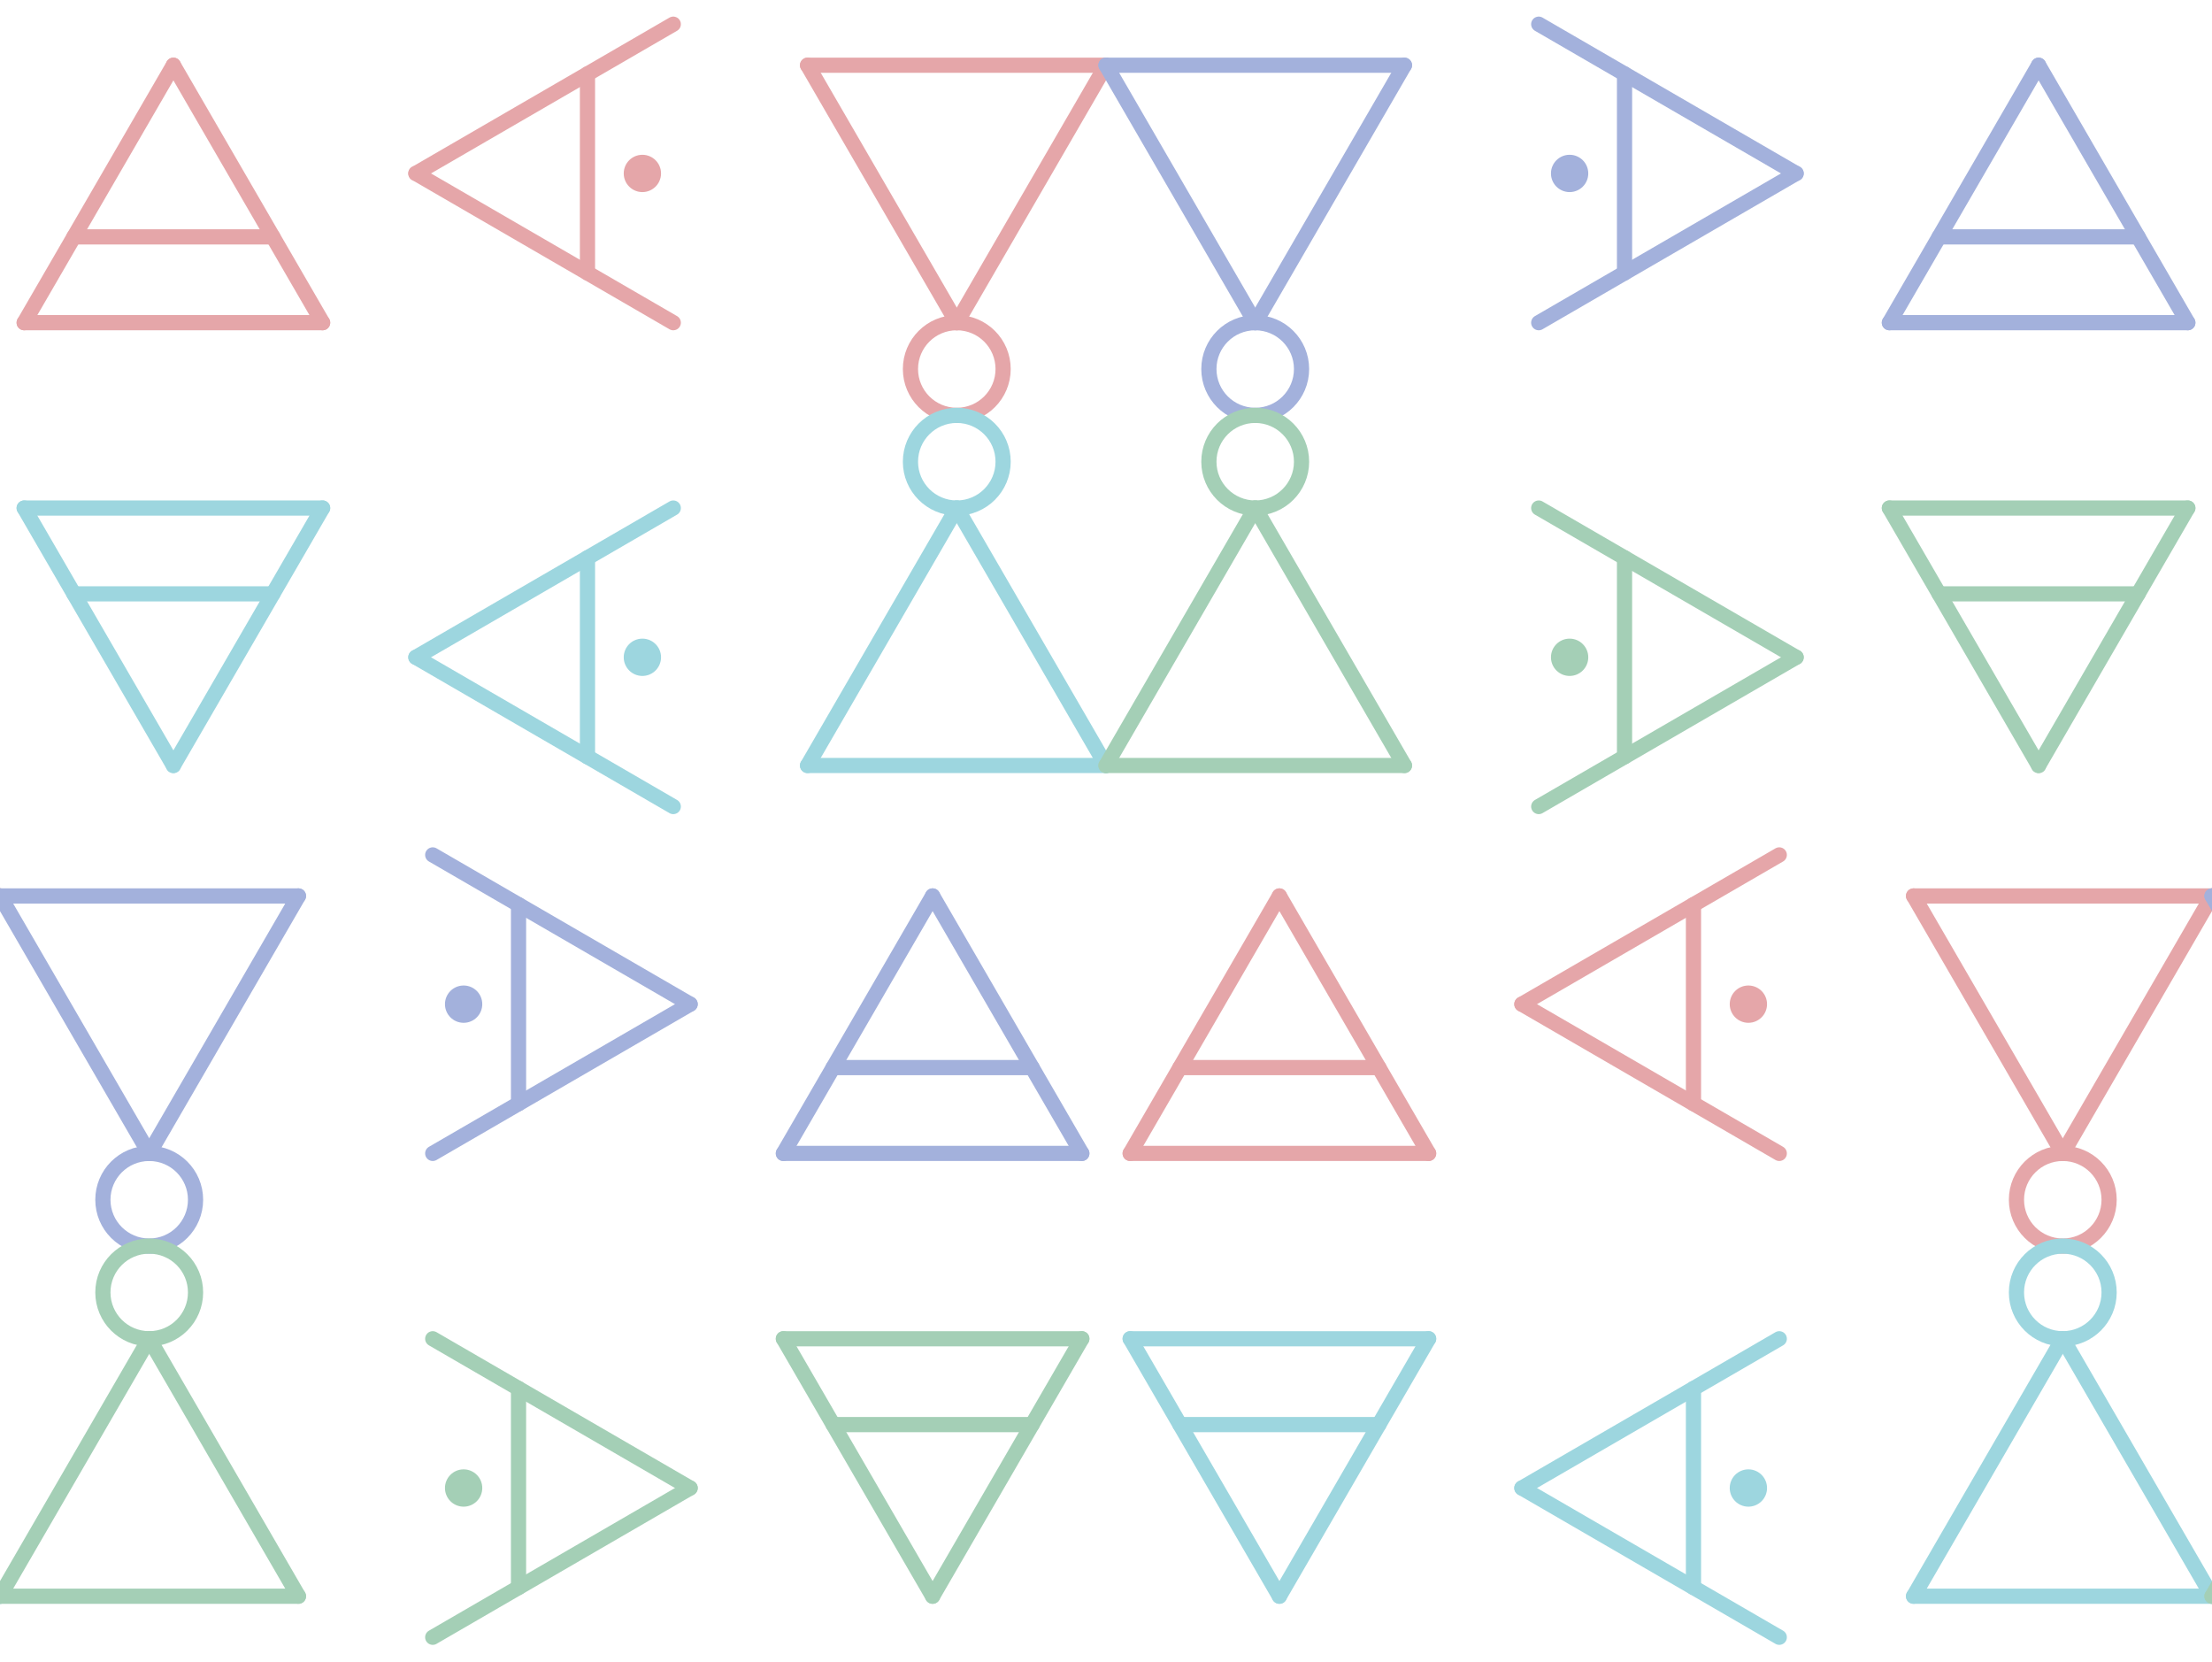
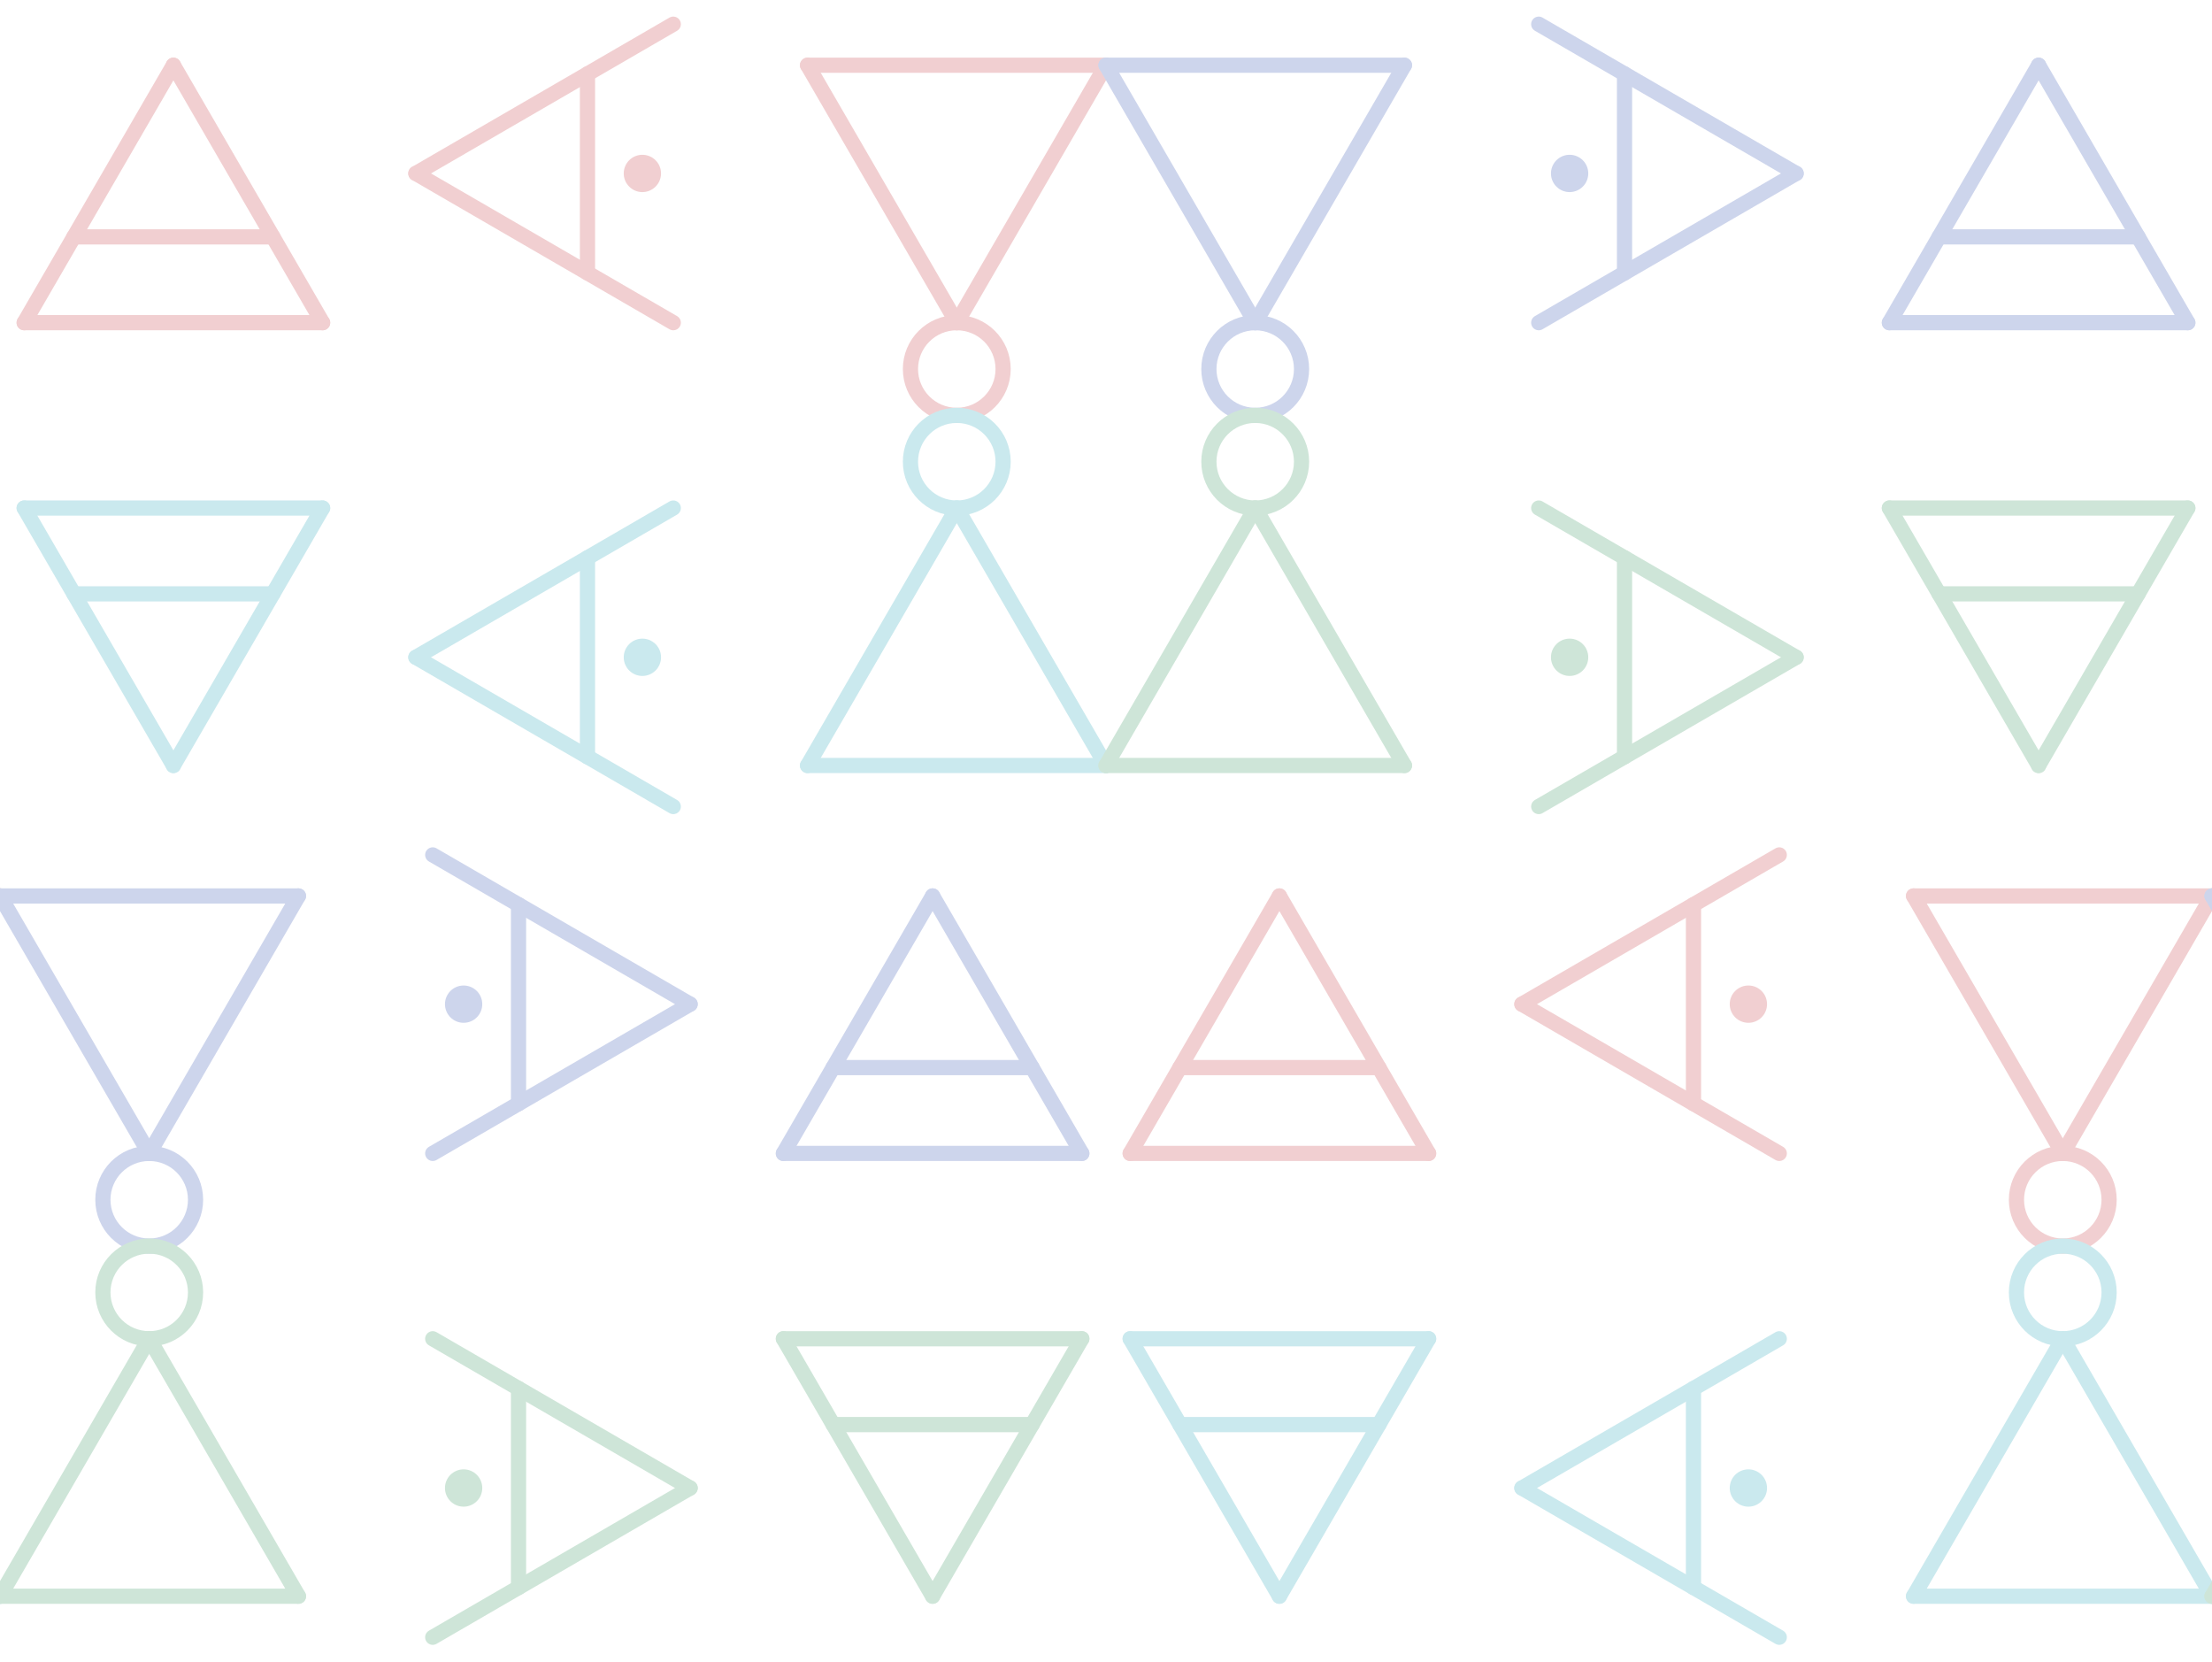
<svg xmlns="http://www.w3.org/2000/svg" width="320.2" height="240.45" viewBox="0 0 320.2 240.45">
-   <g opacity="0.41">
+   <g opacity="0.22">
    <g>
      <g transform="translate(3.5,3.5) scale(0.9) translate(0,-11.22857)" stroke="#c0262d" color="#c0262d" fill="none" stroke-width="2.444" stroke-linecap="round" stroke-linejoin="round">
        <line x1="0" y1="59.229" x2="24" y2="17.829" />
        <line x1="24" y1="17.829" x2="48" y2="59.229" />
        <line x1="0" y1="59.229" x2="48" y2="59.229" />
        <line x1="8" y1="45.429" x2="40" y2="45.429" />
        <line x1="104.4" y1="59.229" x2="63" y2="35.229" />
        <line x1="63" y1="35.229" x2="104.4" y2="11.229" />
        <line x1="90.6" y1="51.229" x2="90.6" y2="19.229" />
        <circle cx="99.432" cy="35.229" r="3" fill="currentColor" stroke="none" />
        <line x1="174" y1="17.829" x2="150" y2="59.229" />
        <line x1="150" y1="59.229" x2="126" y2="17.829" />
        <line x1="174" y1="17.829" x2="126" y2="17.829" />
        <circle cx="150" cy="66.681" r="7.452" />
      </g>
      <g transform="translate(316.7,3.5) scale(-1,1) scale(0.9) translate(0,-11.22857)" stroke="#1d3fa8" color="#1d3fa8" fill="none" stroke-width="2.444" stroke-linecap="round" stroke-linejoin="round">
        <line x1="0" y1="59.229" x2="24" y2="17.829" />
        <line x1="24" y1="17.829" x2="48" y2="59.229" />
        <line x1="0" y1="59.229" x2="48" y2="59.229" />
        <line x1="8" y1="45.429" x2="40" y2="45.429" />
        <line x1="104.4" y1="59.229" x2="63" y2="35.229" />
        <line x1="63" y1="35.229" x2="104.4" y2="11.229" />
        <line x1="90.6" y1="51.229" x2="90.6" y2="19.229" />
        <circle cx="99.432" cy="35.229" r="3" fill="currentColor" stroke="none" />
        <line x1="174" y1="17.829" x2="150" y2="59.229" />
        <line x1="150" y1="59.229" x2="126" y2="17.829" />
        <line x1="174" y1="17.829" x2="126" y2="17.829" />
        <circle cx="150" cy="66.681" r="7.452" />
      </g>
      <g transform="translate(3.5,116.7272) scale(1,-1) scale(0.9) translate(0,-11.22857)" stroke="#0e9bb0" color="#0e9bb0" fill="none" stroke-width="2.444" stroke-linecap="round" stroke-linejoin="round">
        <line x1="0" y1="59.229" x2="24" y2="17.829" />
        <line x1="24" y1="17.829" x2="48" y2="59.229" />
        <line x1="0" y1="59.229" x2="48" y2="59.229" />
        <line x1="8" y1="45.429" x2="40" y2="45.429" />
        <line x1="104.4" y1="59.229" x2="63" y2="35.229" />
        <line x1="63" y1="35.229" x2="104.4" y2="11.229" />
        <line x1="90.6" y1="51.229" x2="90.6" y2="19.229" />
        <circle cx="99.432" cy="35.229" r="3" fill="currentColor" stroke="none" />
        <line x1="174" y1="17.829" x2="150" y2="59.229" />
        <line x1="150" y1="59.229" x2="126" y2="17.829" />
        <line x1="174" y1="17.829" x2="126" y2="17.829" />
        <circle cx="150" cy="66.681" r="7.452" />
      </g>
      <g transform="translate(316.7,116.7272) scale(-1,-1) scale(0.9) translate(0,-11.22857)" stroke="#1f8a4c" color="#1f8a4c" fill="none" stroke-width="2.444" stroke-linecap="round" stroke-linejoin="round">
        <line x1="0" y1="59.229" x2="24" y2="17.829" />
        <line x1="24" y1="17.829" x2="48" y2="59.229" />
        <line x1="0" y1="59.229" x2="48" y2="59.229" />
        <line x1="8" y1="45.429" x2="40" y2="45.429" />
        <line x1="104.4" y1="59.229" x2="63" y2="35.229" />
        <line x1="63" y1="35.229" x2="104.4" y2="11.229" />
        <line x1="90.6" y1="51.229" x2="90.6" y2="19.229" />
        <circle cx="99.432" cy="35.229" r="3" fill="currentColor" stroke="none" />
        <line x1="174" y1="17.829" x2="150" y2="59.229" />
        <line x1="150" y1="59.229" x2="126" y2="17.829" />
        <line x1="174" y1="17.829" x2="126" y2="17.829" />
        <circle cx="150" cy="66.681" r="7.452" />
      </g>
    </g>
    <g transform="translate(0,120.2272)">
      <g transform="translate(-160.1,0)">
        <g transform="translate(3.5,3.5) scale(0.9) translate(0,-11.22857)" stroke="#c0262d" color="#c0262d" fill="none" stroke-width="2.444" stroke-linecap="round" stroke-linejoin="round">
          <line x1="0" y1="59.229" x2="24" y2="17.829" />
          <line x1="24" y1="17.829" x2="48" y2="59.229" />
          <line x1="0" y1="59.229" x2="48" y2="59.229" />
          <line x1="8" y1="45.429" x2="40" y2="45.429" />
          <line x1="104.4" y1="59.229" x2="63" y2="35.229" />
          <line x1="63" y1="35.229" x2="104.4" y2="11.229" />
          <line x1="90.6" y1="51.229" x2="90.6" y2="19.229" />
          <circle cx="99.432" cy="35.229" r="3" fill="currentColor" stroke="none" />
          <line x1="174" y1="17.829" x2="150" y2="59.229" />
          <line x1="150" y1="59.229" x2="126" y2="17.829" />
          <line x1="174" y1="17.829" x2="126" y2="17.829" />
          <circle cx="150" cy="66.681" r="7.452" />
        </g>
        <g transform="translate(316.7,3.5) scale(-1,1) scale(0.9) translate(0,-11.22857)" stroke="#1d3fa8" color="#1d3fa8" fill="none" stroke-width="2.444" stroke-linecap="round" stroke-linejoin="round">
          <line x1="0" y1="59.229" x2="24" y2="17.829" />
          <line x1="24" y1="17.829" x2="48" y2="59.229" />
          <line x1="0" y1="59.229" x2="48" y2="59.229" />
          <line x1="8" y1="45.429" x2="40" y2="45.429" />
          <line x1="104.4" y1="59.229" x2="63" y2="35.229" />
          <line x1="63" y1="35.229" x2="104.4" y2="11.229" />
          <line x1="90.6" y1="51.229" x2="90.6" y2="19.229" />
          <circle cx="99.432" cy="35.229" r="3" fill="currentColor" stroke="none" />
          <line x1="174" y1="17.829" x2="150" y2="59.229" />
          <line x1="150" y1="59.229" x2="126" y2="17.829" />
          <line x1="174" y1="17.829" x2="126" y2="17.829" />
          <circle cx="150" cy="66.681" r="7.452" />
        </g>
        <g transform="translate(3.5,116.7272) scale(1,-1) scale(0.9) translate(0,-11.22857)" stroke="#0e9bb0" color="#0e9bb0" fill="none" stroke-width="2.444" stroke-linecap="round" stroke-linejoin="round">
          <line x1="0" y1="59.229" x2="24" y2="17.829" />
          <line x1="24" y1="17.829" x2="48" y2="59.229" />
          <line x1="0" y1="59.229" x2="48" y2="59.229" />
          <line x1="8" y1="45.429" x2="40" y2="45.429" />
          <line x1="104.4" y1="59.229" x2="63" y2="35.229" />
          <line x1="63" y1="35.229" x2="104.4" y2="11.229" />
          <line x1="90.6" y1="51.229" x2="90.6" y2="19.229" />
          <circle cx="99.432" cy="35.229" r="3" fill="currentColor" stroke="none" />
          <line x1="174" y1="17.829" x2="150" y2="59.229" />
          <line x1="150" y1="59.229" x2="126" y2="17.829" />
          <line x1="174" y1="17.829" x2="126" y2="17.829" />
          <circle cx="150" cy="66.681" r="7.452" />
        </g>
        <g transform="translate(316.7,116.7272) scale(-1,-1) scale(0.9) translate(0,-11.22857)" stroke="#1f8a4c" color="#1f8a4c" fill="none" stroke-width="2.444" stroke-linecap="round" stroke-linejoin="round">
          <line x1="0" y1="59.229" x2="24" y2="17.829" />
          <line x1="24" y1="17.829" x2="48" y2="59.229" />
          <line x1="0" y1="59.229" x2="48" y2="59.229" />
          <line x1="8" y1="45.429" x2="40" y2="45.429" />
          <line x1="104.4" y1="59.229" x2="63" y2="35.229" />
          <line x1="63" y1="35.229" x2="104.4" y2="11.229" />
          <line x1="90.6" y1="51.229" x2="90.6" y2="19.229" />
          <circle cx="99.432" cy="35.229" r="3" fill="currentColor" stroke="none" />
          <line x1="174" y1="17.829" x2="150" y2="59.229" />
          <line x1="150" y1="59.229" x2="126" y2="17.829" />
          <line x1="174" y1="17.829" x2="126" y2="17.829" />
          <circle cx="150" cy="66.681" r="7.452" />
        </g>
      </g>
      <g transform="translate(160.1,0)">
        <g transform="translate(3.5,3.5) scale(0.9) translate(0,-11.22857)" stroke="#c0262d" color="#c0262d" fill="none" stroke-width="2.444" stroke-linecap="round" stroke-linejoin="round">
          <line x1="0" y1="59.229" x2="24" y2="17.829" />
          <line x1="24" y1="17.829" x2="48" y2="59.229" />
          <line x1="0" y1="59.229" x2="48" y2="59.229" />
          <line x1="8" y1="45.429" x2="40" y2="45.429" />
          <line x1="104.4" y1="59.229" x2="63" y2="35.229" />
          <line x1="63" y1="35.229" x2="104.4" y2="11.229" />
          <line x1="90.6" y1="51.229" x2="90.6" y2="19.229" />
          <circle cx="99.432" cy="35.229" r="3" fill="currentColor" stroke="none" />
          <line x1="174" y1="17.829" x2="150" y2="59.229" />
          <line x1="150" y1="59.229" x2="126" y2="17.829" />
          <line x1="174" y1="17.829" x2="126" y2="17.829" />
          <circle cx="150" cy="66.681" r="7.452" />
        </g>
        <g transform="translate(316.7,3.5) scale(-1,1) scale(0.9) translate(0,-11.22857)" stroke="#1d3fa8" color="#1d3fa8" fill="none" stroke-width="2.444" stroke-linecap="round" stroke-linejoin="round">
          <line x1="0" y1="59.229" x2="24" y2="17.829" />
          <line x1="24" y1="17.829" x2="48" y2="59.229" />
          <line x1="0" y1="59.229" x2="48" y2="59.229" />
          <line x1="8" y1="45.429" x2="40" y2="45.429" />
          <line x1="104.4" y1="59.229" x2="63" y2="35.229" />
          <line x1="63" y1="35.229" x2="104.4" y2="11.229" />
          <line x1="90.6" y1="51.229" x2="90.6" y2="19.229" />
          <circle cx="99.432" cy="35.229" r="3" fill="currentColor" stroke="none" />
          <line x1="174" y1="17.829" x2="150" y2="59.229" />
          <line x1="150" y1="59.229" x2="126" y2="17.829" />
          <line x1="174" y1="17.829" x2="126" y2="17.829" />
          <circle cx="150" cy="66.681" r="7.452" />
        </g>
        <g transform="translate(3.5,116.7272) scale(1,-1) scale(0.9) translate(0,-11.22857)" stroke="#0e9bb0" color="#0e9bb0" fill="none" stroke-width="2.444" stroke-linecap="round" stroke-linejoin="round">
          <line x1="0" y1="59.229" x2="24" y2="17.829" />
          <line x1="24" y1="17.829" x2="48" y2="59.229" />
          <line x1="0" y1="59.229" x2="48" y2="59.229" />
          <line x1="8" y1="45.429" x2="40" y2="45.429" />
          <line x1="104.4" y1="59.229" x2="63" y2="35.229" />
          <line x1="63" y1="35.229" x2="104.4" y2="11.229" />
          <line x1="90.6" y1="51.229" x2="90.6" y2="19.229" />
          <circle cx="99.432" cy="35.229" r="3" fill="currentColor" stroke="none" />
          <line x1="174" y1="17.829" x2="150" y2="59.229" />
          <line x1="150" y1="59.229" x2="126" y2="17.829" />
          <line x1="174" y1="17.829" x2="126" y2="17.829" />
          <circle cx="150" cy="66.681" r="7.452" />
        </g>
        <g transform="translate(316.7,116.7272) scale(-1,-1) scale(0.9) translate(0,-11.22857)" stroke="#1f8a4c" color="#1f8a4c" fill="none" stroke-width="2.444" stroke-linecap="round" stroke-linejoin="round">
          <line x1="0" y1="59.229" x2="24" y2="17.829" />
          <line x1="24" y1="17.829" x2="48" y2="59.229" />
          <line x1="0" y1="59.229" x2="48" y2="59.229" />
          <line x1="8" y1="45.429" x2="40" y2="45.429" />
          <line x1="104.4" y1="59.229" x2="63" y2="35.229" />
          <line x1="63" y1="35.229" x2="104.4" y2="11.229" />
          <line x1="90.6" y1="51.229" x2="90.6" y2="19.229" />
          <circle cx="99.432" cy="35.229" r="3" fill="currentColor" stroke="none" />
          <line x1="174" y1="17.829" x2="150" y2="59.229" />
          <line x1="150" y1="59.229" x2="126" y2="17.829" />
          <line x1="174" y1="17.829" x2="126" y2="17.829" />
          <circle cx="150" cy="66.681" r="7.452" />
        </g>
      </g>
    </g>
  </g>
</svg>
